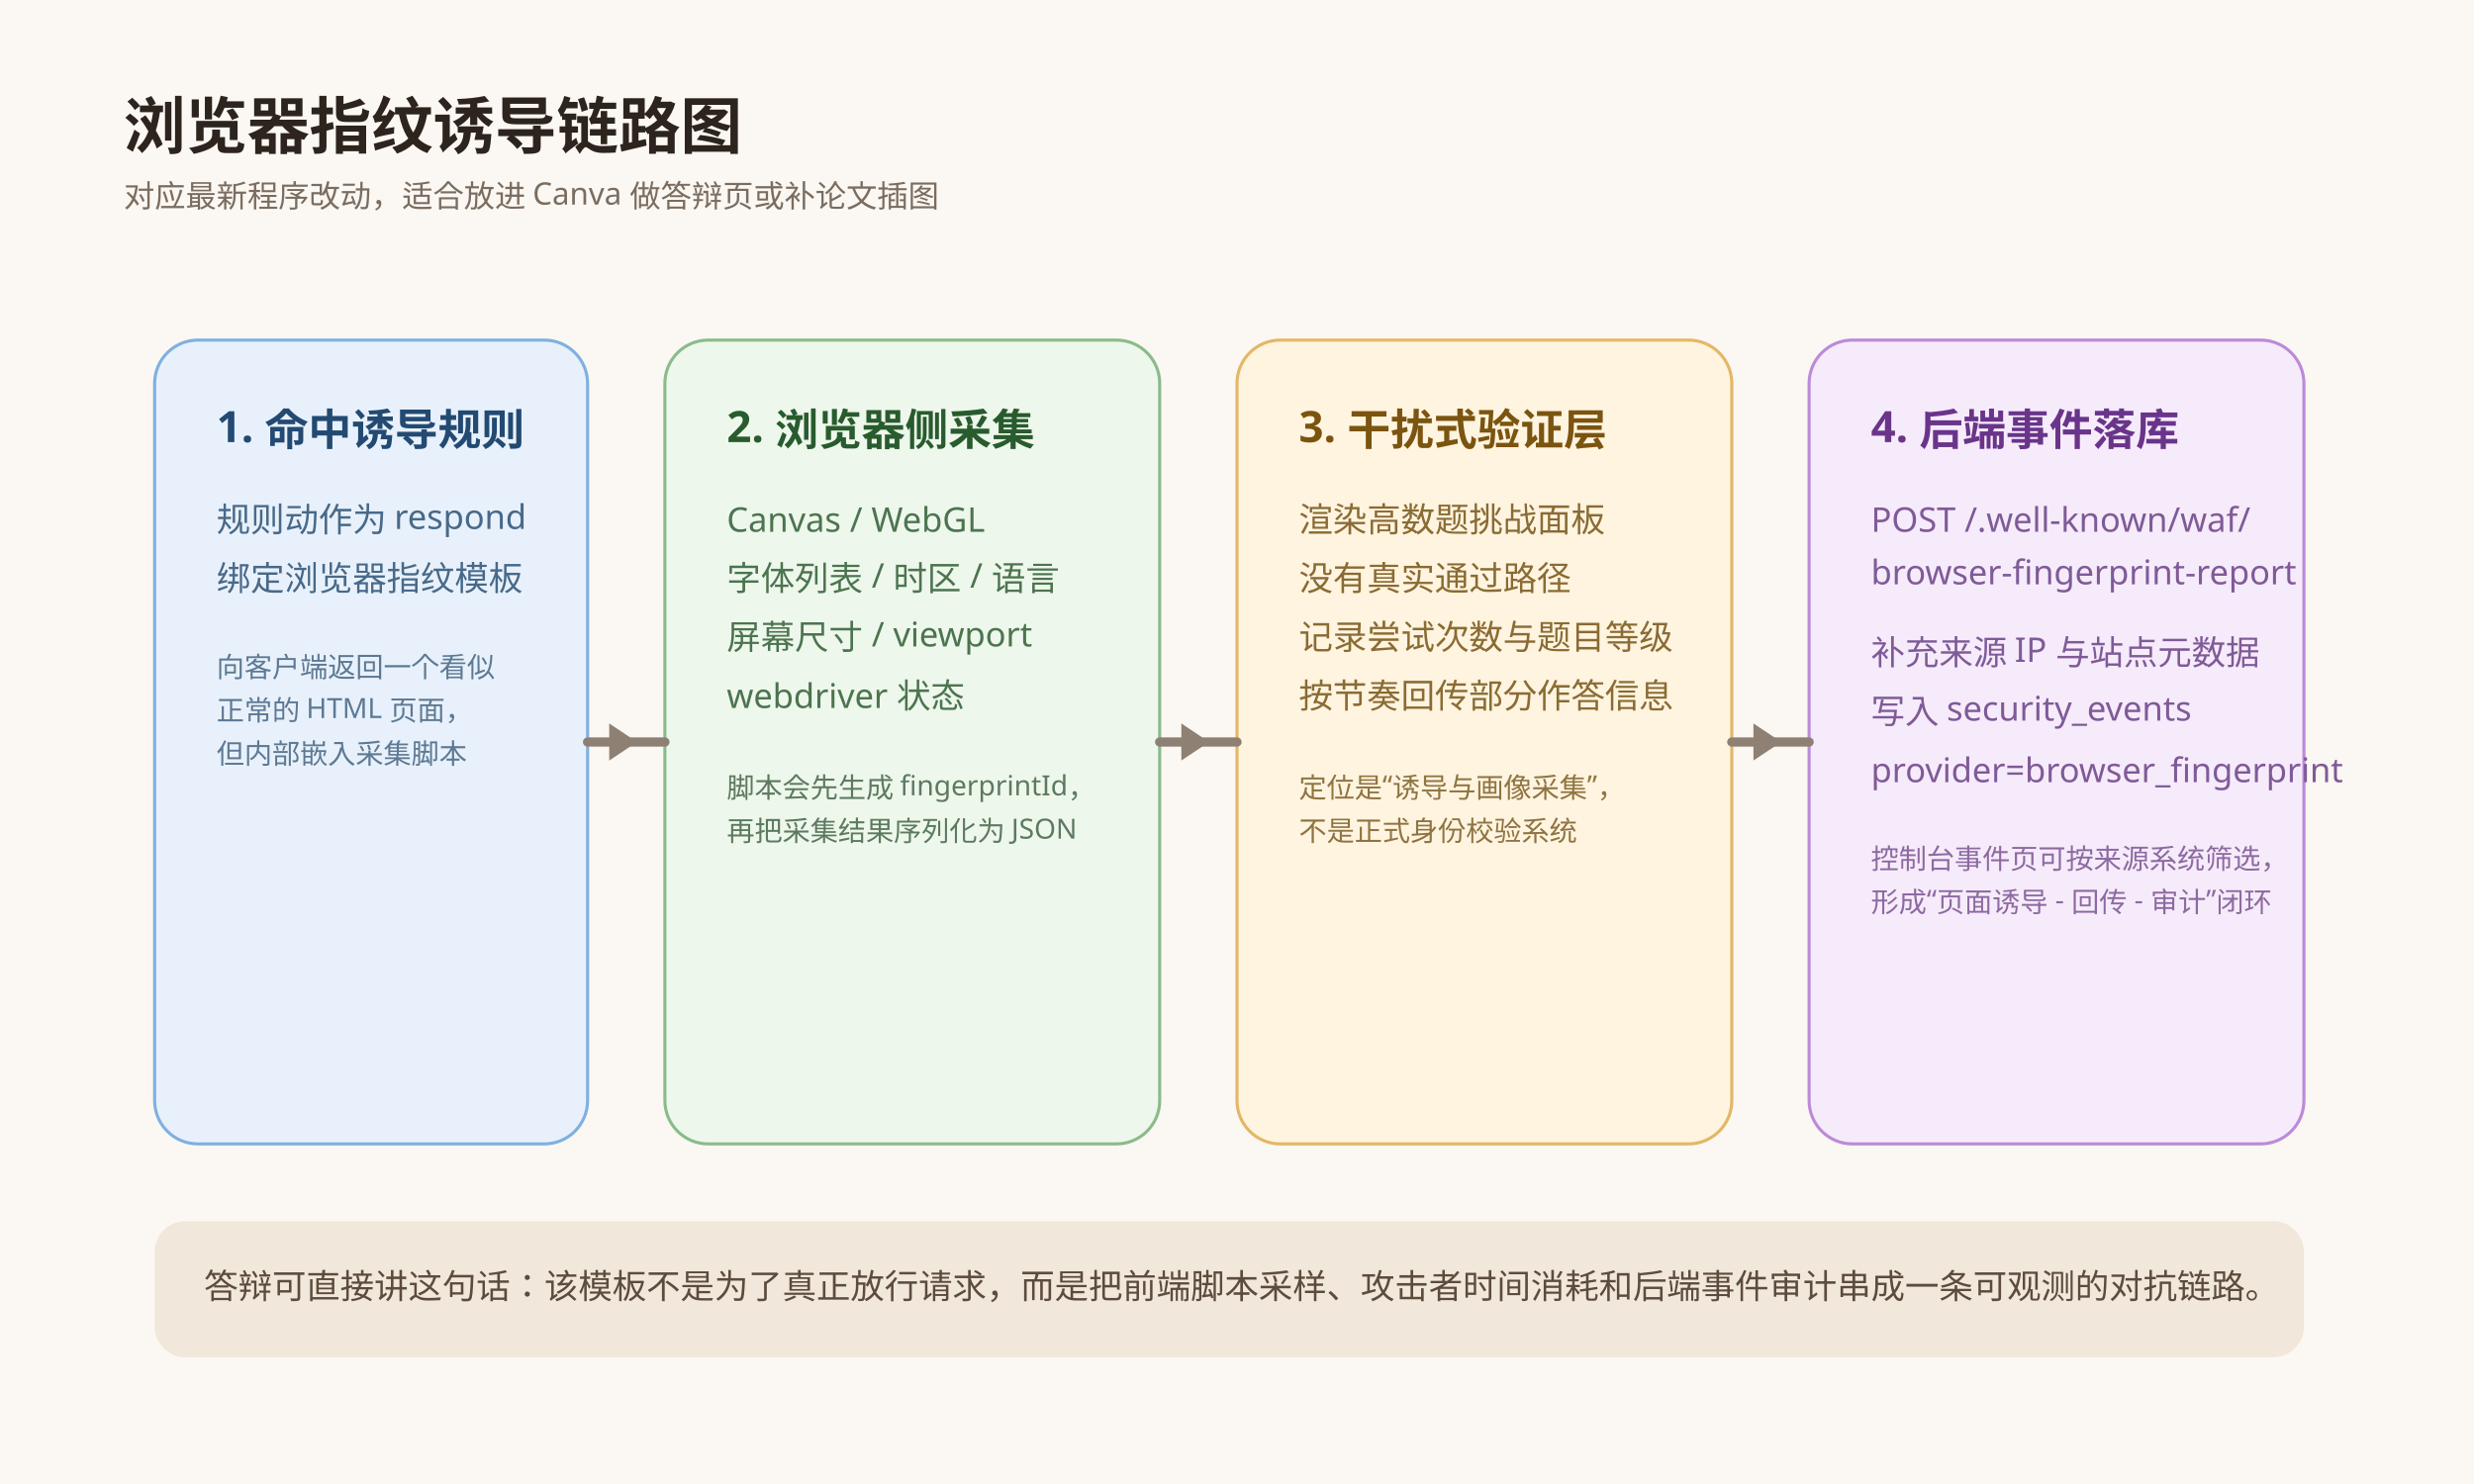
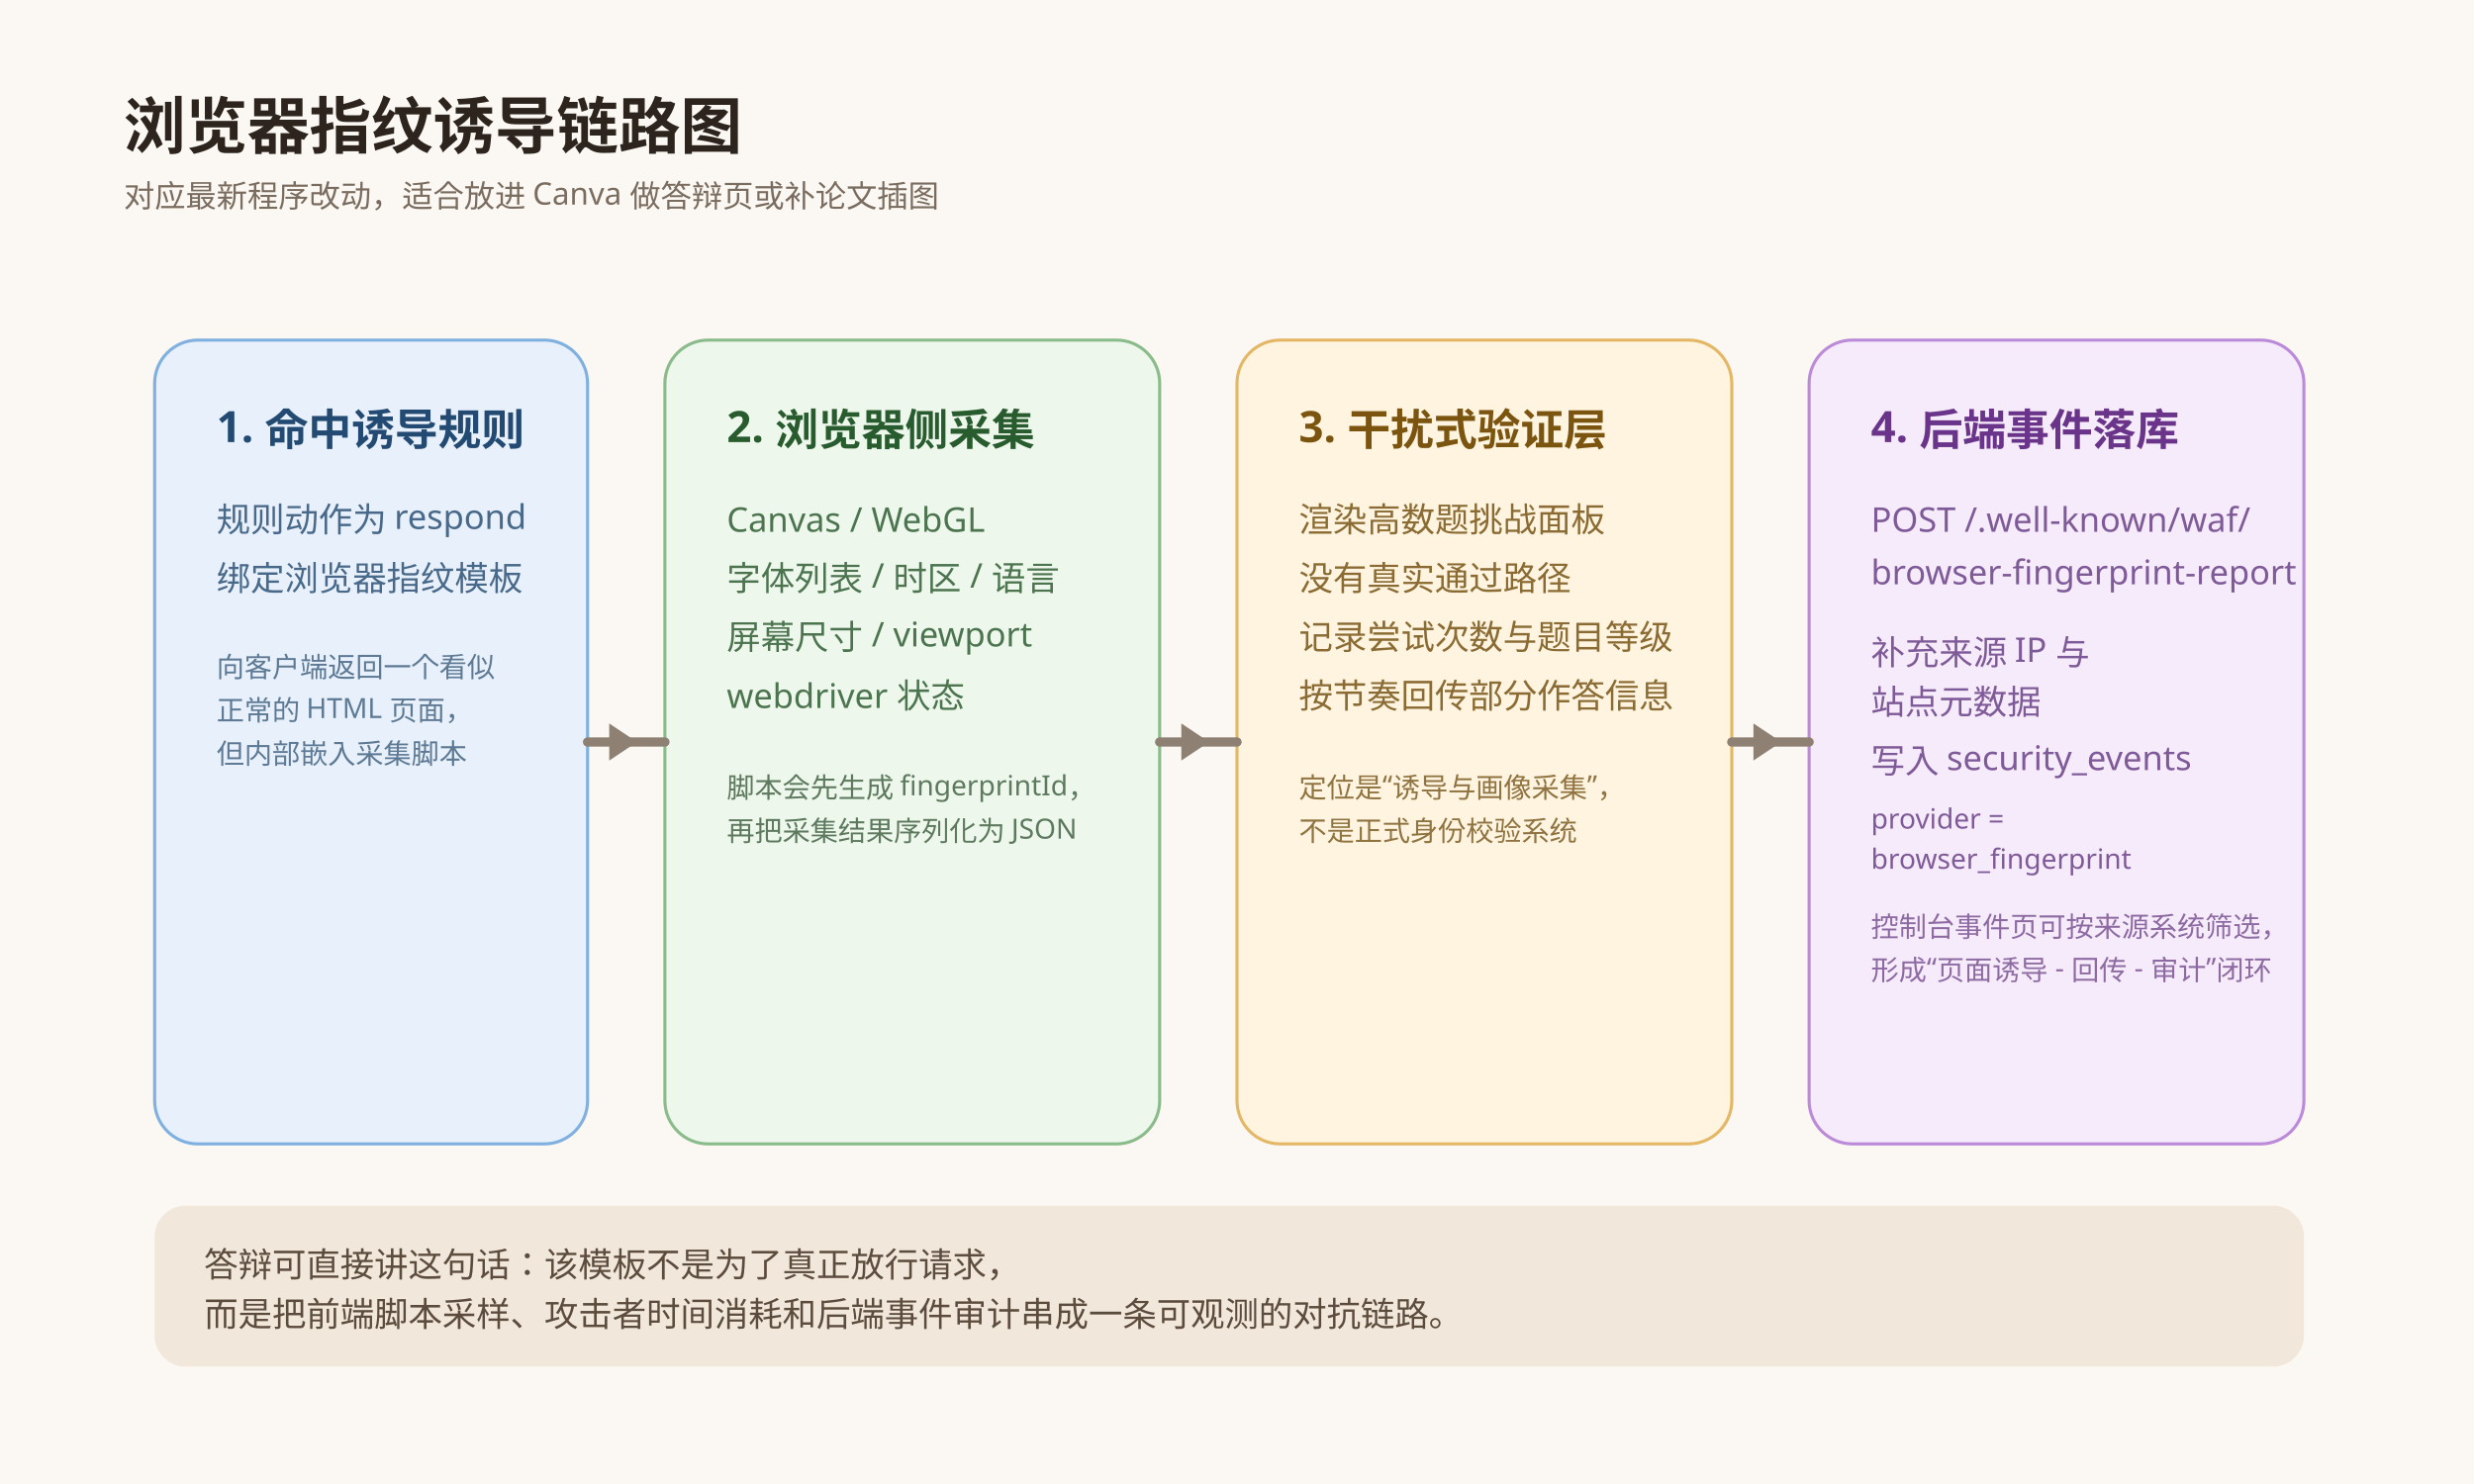
<svg xmlns="http://www.w3.org/2000/svg" width="1600" height="960" viewBox="0 0 1600 960" fill="none">
  <rect width="1600" height="960" fill="#FBF7F2" />
  <text x="80" y="96" fill="#2C241D" font-family="PingFang SC, Microsoft YaHei, sans-serif" font-size="40" font-weight="700">浏览器指纹诱导链路图</text>
  <text x="80" y="134" fill="#7A6D60" font-family="PingFang SC, Microsoft YaHei, sans-serif" font-size="20">对应最新程序改动，适合放进 Canva 做答辩页或补论文插图</text>
  <rect x="100" y="220" width="280" height="520" rx="28" fill="#E8F1FB" stroke="#7FB0E0" stroke-width="2" />
  <text x="140" y="286" fill="#234A72" font-family="PingFang SC, Microsoft YaHei, sans-serif" font-size="28" font-weight="700">1. 命中诱导规则</text>
  <text x="140" y="344" fill="#486989" font-family="PingFang SC, Microsoft YaHei, sans-serif" font-size="22">规则动作为 respond</text>
  <text x="140" y="382" fill="#486989" font-family="PingFang SC, Microsoft YaHei, sans-serif" font-size="22">绑定浏览器指纹模板</text>
  <text x="140" y="438" fill="#5D7994" font-family="PingFang SC, Microsoft YaHei, sans-serif" font-size="18">向客户端返回一个看似</text>
  <text x="140" y="466" fill="#5D7994" font-family="PingFang SC, Microsoft YaHei, sans-serif" font-size="18">正常的 HTML 页面，</text>
  <text x="140" y="494" fill="#5D7994" font-family="PingFang SC, Microsoft YaHei, sans-serif" font-size="18">但内部嵌入采集脚本</text>
  <rect x="430" y="220" width="320" height="520" rx="28" fill="#EEF7EC" stroke="#8ABB8A" stroke-width="2" />
  <text x="470" y="286" fill="#285B2D" font-family="PingFang SC, Microsoft YaHei, sans-serif" font-size="28" font-weight="700">2. 浏览器侧采集</text>
  <text x="470" y="344" fill="#4C744F" font-family="PingFang SC, Microsoft YaHei, sans-serif" font-size="22">Canvas / WebGL</text>
  <text x="470" y="382" fill="#4C744F" font-family="PingFang SC, Microsoft YaHei, sans-serif" font-size="22">字体列表 / 时区 / 语言</text>
  <text x="470" y="420" fill="#4C744F" font-family="PingFang SC, Microsoft YaHei, sans-serif" font-size="22">屏幕尺寸 / viewport</text>
  <text x="470" y="458" fill="#4C744F" font-family="PingFang SC, Microsoft YaHei, sans-serif" font-size="22">webdriver 状态</text>
  <text x="470" y="516" fill="#5D7A5F" font-family="PingFang SC, Microsoft YaHei, sans-serif" font-size="18">脚本会先生成 fingerprintId，</text>
  <text x="470" y="544" fill="#5D7A5F" font-family="PingFang SC, Microsoft YaHei, sans-serif" font-size="18">再把采集结果序列化为 JSON</text>
  <rect x="800" y="220" width="320" height="520" rx="28" fill="#FFF4DF" stroke="#E3B765" stroke-width="2" />
  <text x="840" y="286" fill="#7B5410" font-family="PingFang SC, Microsoft YaHei, sans-serif" font-size="28" font-weight="700">3. 干扰式验证层</text>
  <text x="840" y="344" fill="#8A6B34" font-family="PingFang SC, Microsoft YaHei, sans-serif" font-size="22">渲染高数题挑战面板</text>
  <text x="840" y="382" fill="#8A6B34" font-family="PingFang SC, Microsoft YaHei, sans-serif" font-size="22">没有真实通过路径</text>
  <text x="840" y="420" fill="#8A6B34" font-family="PingFang SC, Microsoft YaHei, sans-serif" font-size="22">记录尝试次数与题目等级</text>
  <text x="840" y="458" fill="#8A6B34" font-family="PingFang SC, Microsoft YaHei, sans-serif" font-size="22">按节奏回传部分作答信息</text>
  <text x="840" y="516" fill="#8F7442" font-family="PingFang SC, Microsoft YaHei, sans-serif" font-size="18">定位是“诱导与画像采集”，</text>
  <text x="840" y="544" fill="#8F7442" font-family="PingFang SC, Microsoft YaHei, sans-serif" font-size="18">不是正式身份校验系统</text>
  <rect x="1170" y="220" width="320" height="520" rx="28" fill="#F6EBFA" stroke="#BB8AD9" stroke-width="2" />
  <text x="1210" y="286" fill="#69348A" font-family="PingFang SC, Microsoft YaHei, sans-serif" font-size="28" font-weight="700">4. 后端事件落库</text>
  <text x="1210" y="344" fill="#7F5A98" font-family="PingFang SC, Microsoft YaHei, sans-serif" font-size="22">POST /.well-known/waf/</text>
  <text x="1210" y="378" fill="#7F5A98" font-family="PingFang SC, Microsoft YaHei, sans-serif" font-size="22">browser-fingerprint-report</text>
-   <text x="1210" y="430" fill="#7F5A98" font-family="PingFang SC, Microsoft YaHei, sans-serif" font-size="22">补充来源 IP 与站点元数据</text>
-   <text x="1210" y="468" fill="#7F5A98" font-family="PingFang SC, Microsoft YaHei, sans-serif" font-size="22">写入 security_events</text>
-   <text x="1210" y="506" fill="#7F5A98" font-family="PingFang SC, Microsoft YaHei, sans-serif" font-size="22">provider=browser_fingerprint</text>
-   <text x="1210" y="562" fill="#8D6AA2" font-family="PingFang SC, Microsoft YaHei, sans-serif" font-size="18">控制台事件页可按来源系统筛选，</text>
-   <text x="1210" y="590" fill="#8D6AA2" font-family="PingFang SC, Microsoft YaHei, sans-serif" font-size="18">形成“页面诱导 - 回传 - 审计”闭环</text>
+   <text x="1210" y="430" fill="#7F5A98" font-family="PingFang SC, Microsoft YaHei, sans-serif" font-size="22">补充来源 IP 与</text>
+   <text x="1210" y="462" fill="#7F5A98" font-family="PingFang SC, Microsoft YaHei, sans-serif" font-size="22">站点元数据</text>
+   <text x="1210" y="500" fill="#7F5A98" font-family="PingFang SC, Microsoft YaHei, sans-serif" font-size="22">写入 security_events</text>
+   <text x="1210" y="536" fill="#7F5A98" font-family="PingFang SC, Microsoft YaHei, sans-serif" font-size="18">provider =</text>
+   <text x="1210" y="562" fill="#7F5A98" font-family="PingFang SC, Microsoft YaHei, sans-serif" font-size="18">browser_fingerprint</text>
+   <text x="1210" y="606" fill="#8D6AA2" font-family="PingFang SC, Microsoft YaHei, sans-serif" font-size="18">控制台事件页可按来源系统筛选，</text>
+   <text x="1210" y="634" fill="#8D6AA2" font-family="PingFang SC, Microsoft YaHei, sans-serif" font-size="18">形成“页面诱导 - 回传 - 审计”闭环</text>
  <path d="M380 480H430" stroke="#8E8173" stroke-width="6" stroke-linecap="round" />
  <path d="M750 480H800" stroke="#8E8173" stroke-width="6" stroke-linecap="round" />
  <path d="M1120 480H1170" stroke="#8E8173" stroke-width="6" stroke-linecap="round" />
  <path d="M412 480L394 468V492L412 480Z" fill="#8E8173" />
  <path d="M782 480L764 468V492L782 480Z" fill="#8E8173" />
  <path d="M1152 480L1134 468V492L1152 480Z" fill="#8E8173" />
-   <rect x="100" y="790" width="1390" height="88" rx="20" fill="#F1E7DA" />
-   <text x="132" y="840" fill="#5C4C3D" font-family="PingFang SC, Microsoft YaHei, sans-serif" font-size="22">答辩可直接讲这句话：该模板不是为了真正放行请求，而是把前端脚本采样、攻击者时间消耗和后端事件审计串成一条可观测的对抗链路。</text>
+   <rect x="100" y="780" width="1390" height="104" rx="20" fill="#F1E7DA" />
+   <text x="132" y="826" fill="#5C4C3D" font-family="PingFang SC, Microsoft YaHei, sans-serif" font-size="22">答辩可直接讲这句话：该模板不是为了真正放行请求，</text>
+   <text x="132" y="858" fill="#5C4C3D" font-family="PingFang SC, Microsoft YaHei, sans-serif" font-size="22">而是把前端脚本采样、攻击者时间消耗和后端事件审计串成一条可观测的对抗链路。</text>
</svg>
